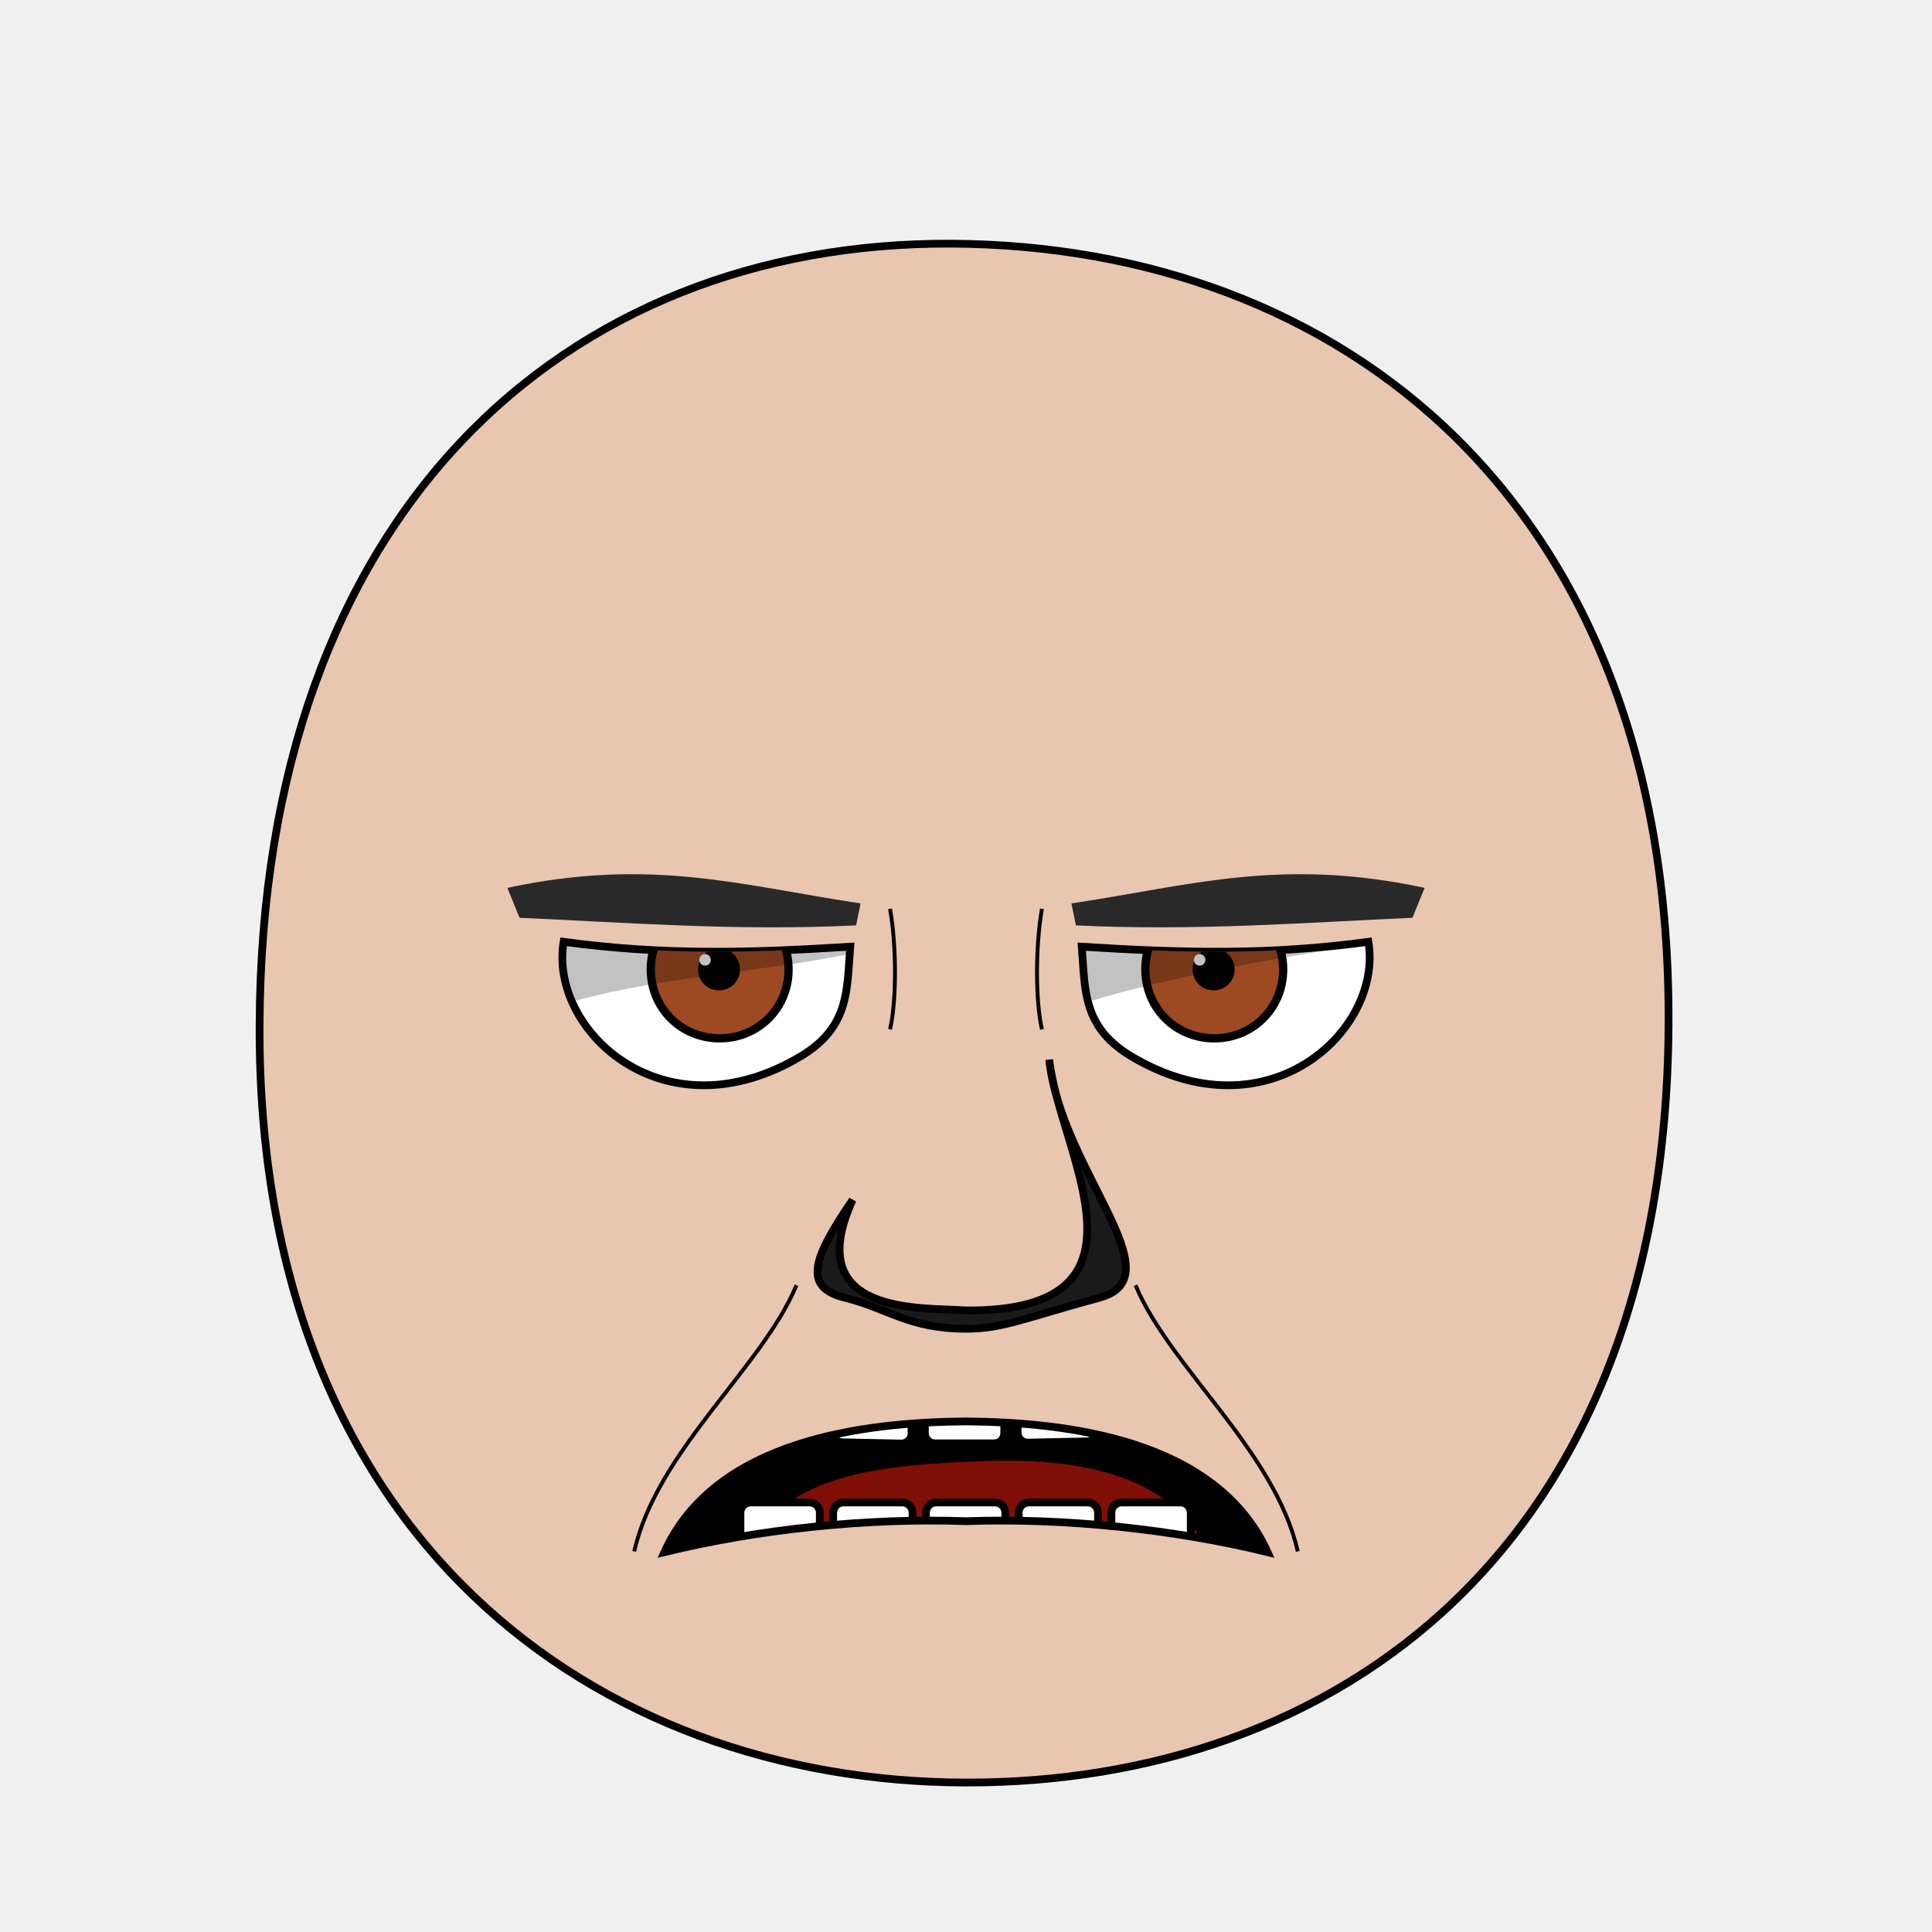
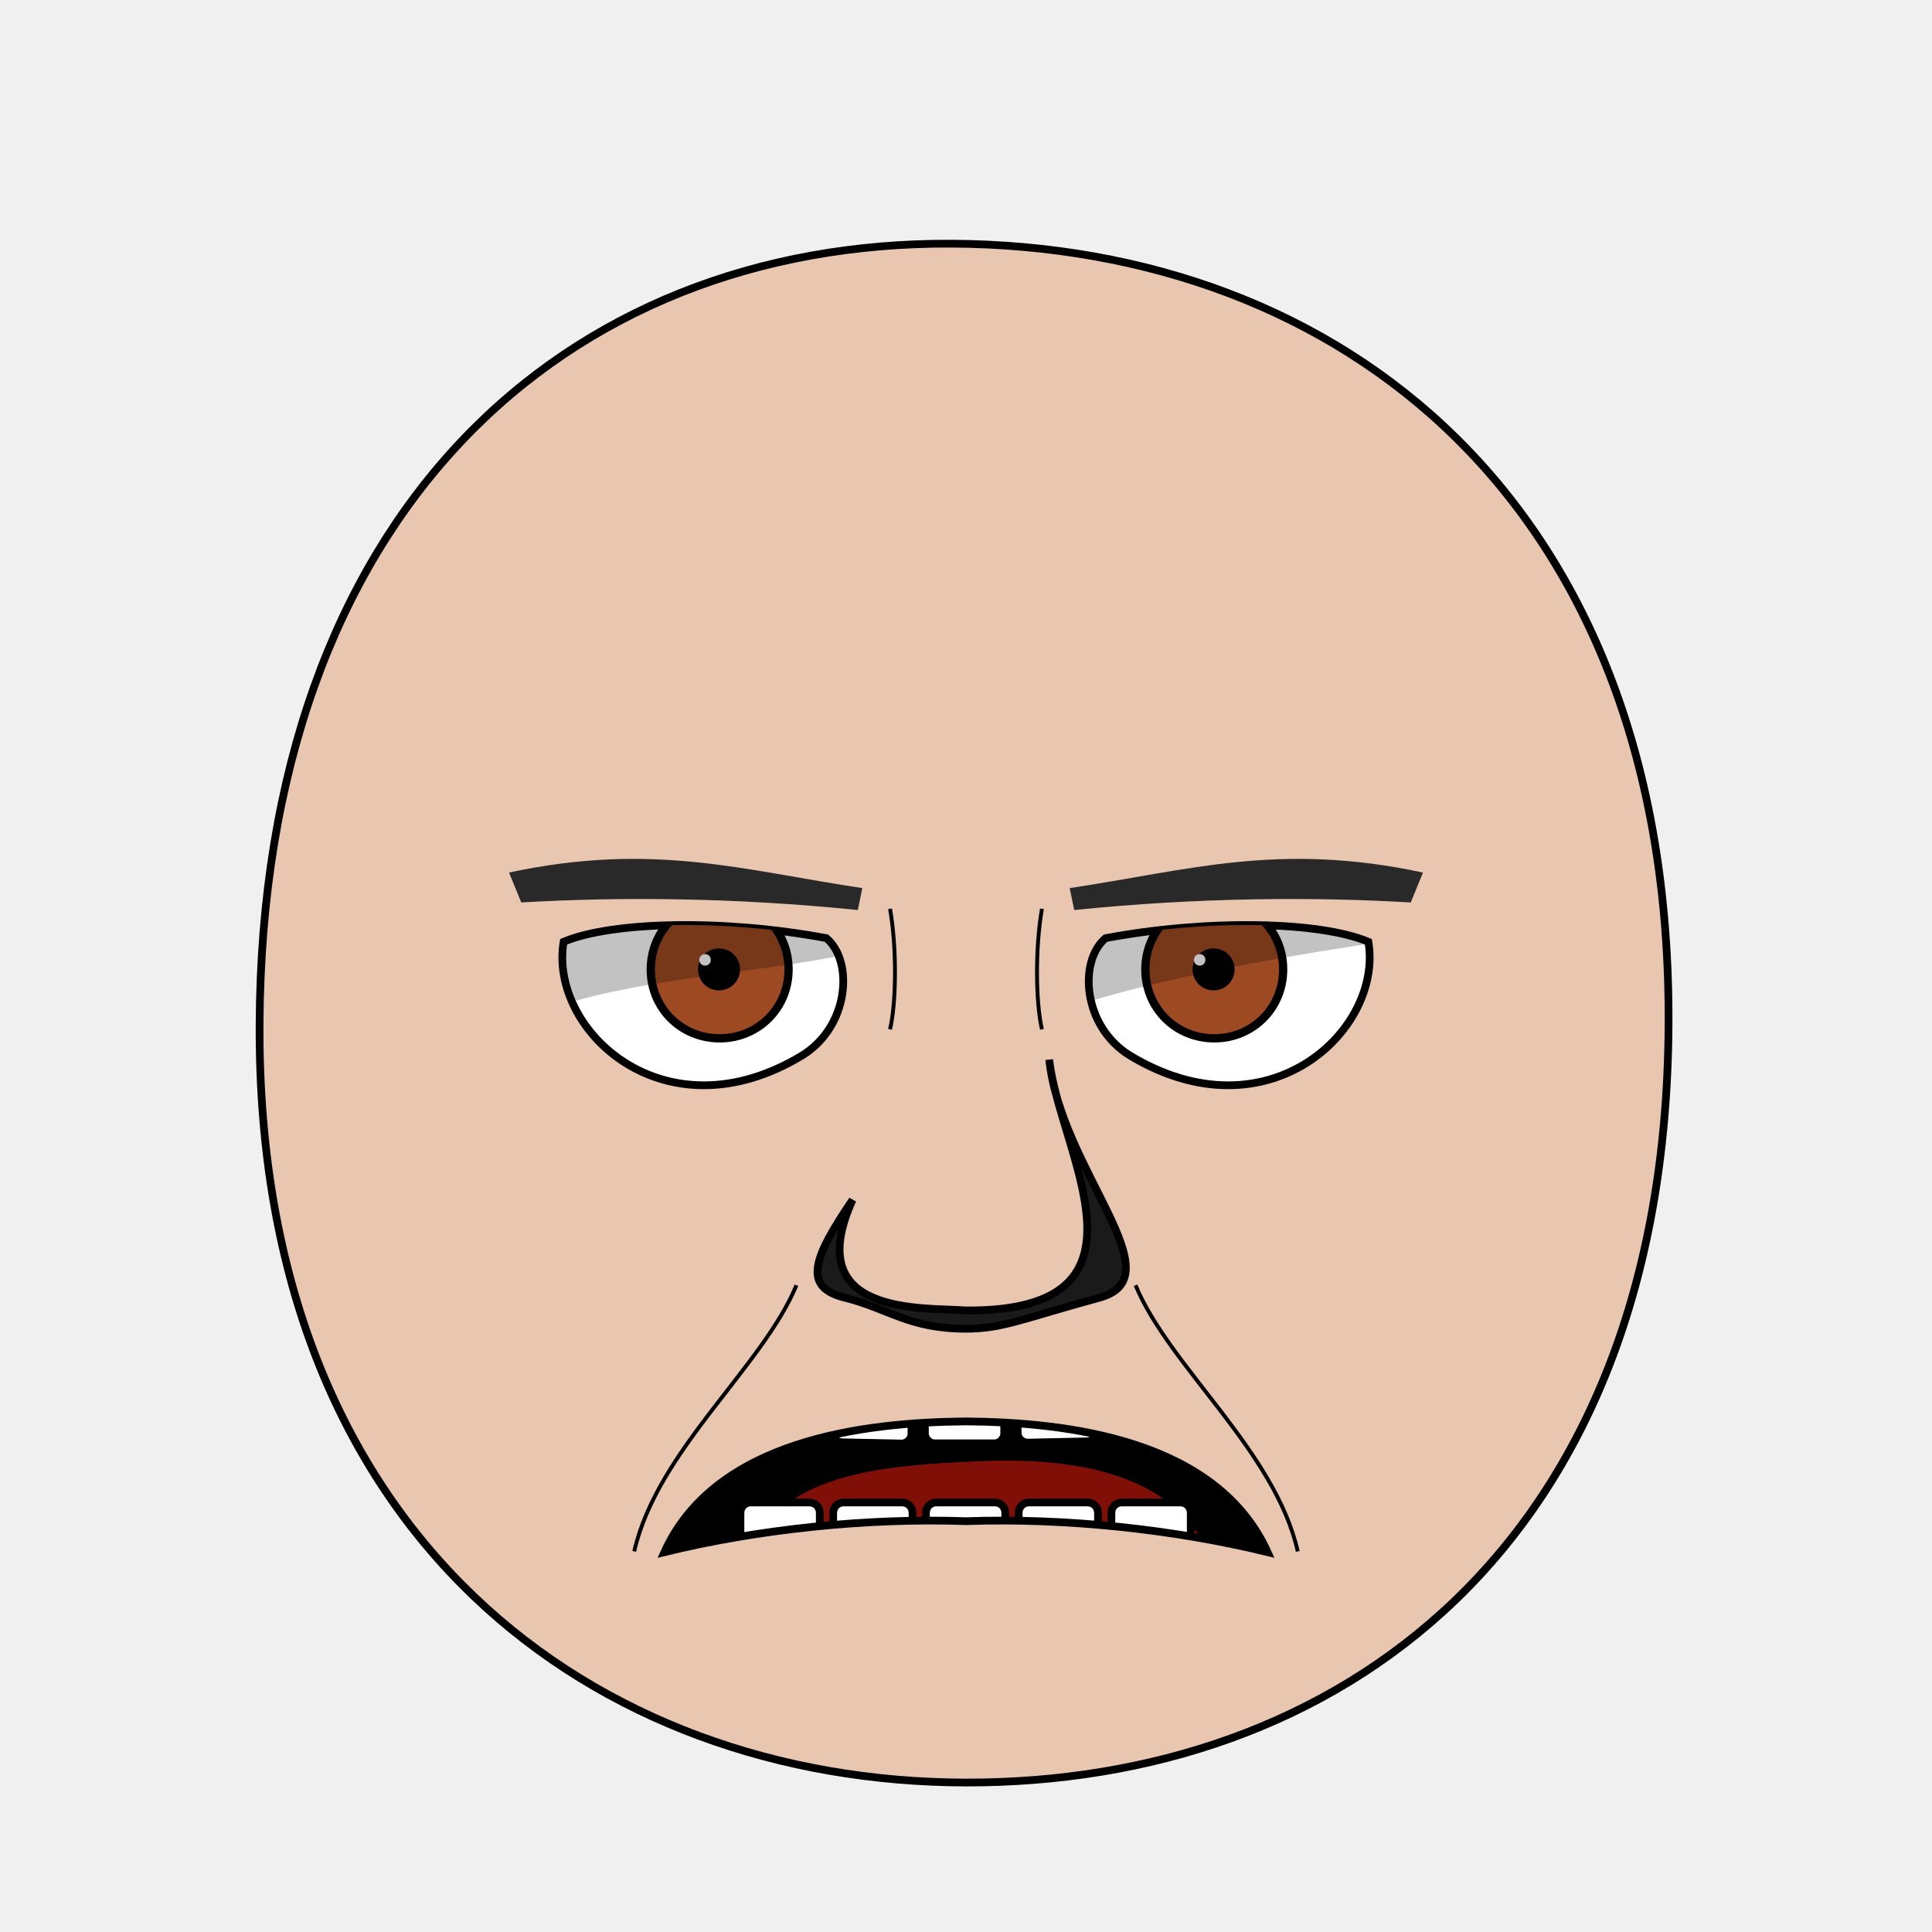
<svg xmlns="http://www.w3.org/2000/svg" xmlns:xlink="http://www.w3.org/1999/xlink" id="emoticon-front-view" viewBox="0 0 250 250" height="100%" width="100%" version="1.1">
  <defs id="defs">
    <clipPath id="clipPath-left-eye">
-       <use transform="matrix(1,0,0,1,0,0)" x="0" width="1" xlink:href="#left-eye-outline" height="1" y="0" id="use-left-eye-outline-1">
- </use>
+       <use transform="matrix(1,0,0,1,0,0)" x="0" width="1" xlink:href="#left-eye-outline" height="1" y="0" id="use-left-eye-outline-1" />
    </clipPath>
    <clipPath id="clipPath-right-eye">
-       <use transform="matrix(-1,0,0,1,250,0)" id="use-left-eye-outline-2" y="0" height="250" xlink:href="#left-eye-outline" width="250" x="0" morph="fixed">
- </use>
+       <use transform="matrix(-1,0,0,1,250,0)" id="use-left-eye-outline-2" y="0" height="250" xlink:href="#left-eye-outline" width="250" x="0" morph="fixed" />
    </clipPath>
    <clipPath id="clipPath-mouth" clipPathUnits="userSpaceOnUse">
-       <use transform="matrix(1,0,0,1,0,0)" height="250" y="0" x="0" xlink:href="#mouth-outline" id="use-mouth-outline" width="250">
- </use>
+       <use transform="matrix(1,0,0,1,0,0)" height="250" y="0" x="0" xlink:href="#mouth-outline" id="use-mouth-outline" width="250" />
    </clipPath>
  </defs>
  <g id="head">
-     <path d="M 124.98,230.66 C 172.77,230.75 215.51,200.57 215.91,132.64 216.3,64.72 173.26,31.81 123.18,31.53 73.1,31.24 33.88,66.28 33.59,132.64 33.3,199.01 77.19,230.57 124.98,230.66 Z" style="fill:#e9c6af;stroke:#000000;stroke-width:1" id="head-outline">
- </path>
+     <path d="M 124.98,230.66 C 172.77,230.75 215.51,200.57 215.91,132.64 216.3,64.72 173.26,31.81 123.18,31.53 73.1,31.24 33.88,66.28 33.59,132.64 33.3,199.01 77.19,230.57 124.98,230.66 Z" style="fill:#e9c6af;stroke:#000000;stroke-width:1" id="head-outline" />
  </g>
  <g id="left-eye">
-     <path d="M 110.02,122.5 C 109.58,128.1 109.92,132.79 103.81,136.57 85.98,147.36 71.01,133.32 72.93,121.87 85.81,123.61 96.87,123.33 110.02,122.5 Z" style="fill:#ffffff;stroke:#000000;stroke-width:1" id="left-eye-outline">
- </path>
+     <path d="m 106.938,121.399 c 3.523,2.958 2.982,11.391 -3.128,15.171 -17.83,10.79 -32.8,-3.25 -30.88,-14.7 6.275,-2.663 20.858,-2.943 34.008,-0.471 z" style="fill:#ffffff;stroke:#000000;stroke-width:1" id="left-eye-outline" />
    <g clip-path="url(#clipPath-left-eye)" id="left-eyeball">
      <g id="left-lens">
-         <path d="M 1,0.5 C 1,0.78 0.78,1 0.5,1 0.22,1 0,0.78 0,0.5 0,0.22 0.22,0 0.5,0 0.78,0 1,0.22 1,0.5 z" transform="matrix(17.83,0,0,17.83,84.21,116.53)" style="fill:#9d4922;stroke:#000000;stroke-width:0.06" id="iris" morph="relative">
- </path>
-         <path d="M 1,0.5 C 1,0.78 0.78,1 0.5,1 0.22,1 0,0.78 0,0.5 0,0.22 0.22,0 0.5,0 0.78,0 1,0.22 1,0.5 z" transform="matrix(4.64,0,0,4.64,90.72,123.12)" style="fill:#000000;stroke:#000000;stroke-width:0.17" id="pupil" morph="relative">
- </path>
-         <path d="M 1,0.5 C 1,0.78 0.78,1 0.5,1 0.22,1 0,0.78 0,0.5 0,0.22 0.22,0 0.5,0 0.78,0 1,0.22 1,0.5 z" transform="matrix(1.49,0,0,1.49,90.49,123.46)" style="fill:#ffffff;stroke:none" id="glare" morph="transform-only">
- </path>
+         <path d="M 1,0.5 C 1,0.78 0.78,1 0.5,1 0.22,1 0,0.78 0,0.5 0,0.22 0.22,0 0.5,0 0.78,0 1,0.22 1,0.5 z" transform="matrix(17.83,0,0,17.83,84.21,116.53)" style="fill:#9d4922;stroke:#000000;stroke-width:0.06" id="iris" morph="relative" />
+         <path d="M 1,0.5 C 1,0.78 0.78,1 0.5,1 0.22,1 0,0.78 0,0.5 0,0.22 0.22,0 0.5,0 0.78,0 1,0.22 1,0.5 z" transform="matrix(4.64,0,0,4.64,90.72,123.12)" style="fill:#000000;stroke:#000000;stroke-width:0.17" id="pupil" morph="relative" />
+         <path d="M 1,0.5 C 1,0.78 0.78,1 0.5,1 0.22,1 0,0.78 0,0.5 0,0.22 0.22,0 0.5,0 0.78,0 1,0.22 1,0.5 z" transform="matrix(1.49,0,0,1.49,90.49,123.46)" style="fill:#ffffff;stroke:none" id="glare" morph="transform-only" />
      </g>
-       <path d="M 50,75 125,75 125,118.99 C 100.04,129.47 71.79,121.99 50,142.9 Z" style="opacity:0.24;fill:#000000;stroke:#000000;stroke-width:0px" id="left-lid-shadow">
- </path>
+       <path d="M 50,75 125,75 125,118.99 C 100.04,129.47 71.79,121.99 50,142.9 Z" style="opacity:0.24;fill:#000000;stroke:#000000;stroke-width:0px" id="left-lid-shadow" />
    </g>
  </g>
  <g id="right-eye">
-     <use transform="matrix(-1,0,0,1,250,0)" id="right-eye-outline" y="0" height="250" xlink:href="#left-eye-outline" width="250" x="0" morph="fixed">
- </use>
+     <use transform="matrix(-1,0,0,1,250,0)" id="right-eye-outline" y="0" height="250" xlink:href="#left-eye-outline" width="250" x="0" morph="fixed" />
    <g clip-path="url(#clipPath-right-eye)" id="right-eyeball">
-       <use transform="matrix(1,0,0,1,64,0)" id="right-lens" y="0" height="1" xlink:href="#left-lens" width="1" x="0" morph="fixed">
- </use>
-       <path d="M 125,135.96 125,75 200,75 200,118.41 C 184.51,121.78 145.42,124.69 125,135.96 Z" style="opacity:0.24;fill:#000000;stroke:#000000;stroke-width:0px" id="right-lid-shadow">
- </path>
+       <use transform="matrix(1,0,0,1,64,0)" id="right-lens" y="0" height="1" xlink:href="#left-lens" width="1" x="0" morph="fixed" />
+       <path d="M 125,135.96 125,75 200,75 200,118.41 C 184.51,121.78 145.42,124.69 125,135.96 Z" style="opacity:0.24;fill:#000000;stroke:#000000;stroke-width:0px" id="right-lid-shadow" />
    </g>
  </g>
-   <path d="M 110.78,119.74 C 95.42,120.51 80.61,119.35 67.23,118.76 L 65.65,114.89 C 84.29,110.89 96,114.61 111.36,116.9 Z" style="fill:#292929;stroke-width:1" id="left-eye-brow">
- </path>
+   <path d="m 111,117.758 c -16.241,-1.652 -31.051,-1.711 -43.55,-0.98 l -1.58,-3.87 c 18.64,-4 30.35,-0.28 45.71,2.01 z" style="fill:#292929;stroke-width:1" id="left-eye-brow" />
  <g id="nose">
-     <path d="M 110.32,155.27 C 103.46,170.41 119.54,169.14 125,169.57 151.09,169.76 137.05,149.07 135.77,137.11 137.27,151.44 152.27,165.19 142.28,167.92 132.29,170.64 129.73,171.94 125,171.94 117.6,171.94 114.93,169.31 109.34,167.93 103.76,166.56 105.24,162.74 110.32,155.27 Z" style="fill:#1a1a1a;stroke:#000000;stroke-width:1" id="nose-outline">
- </path>
+     <path d="M 110.32,155.27 C 103.46,170.41 119.54,169.14 125,169.57 151.09,169.76 137.05,149.07 135.77,137.11 137.27,151.44 152.27,165.19 142.28,167.92 132.29,170.64 129.73,171.94 125,171.94 117.6,171.94 114.93,169.31 109.34,167.93 103.76,166.56 105.24,162.74 110.32,155.27 Z" style="fill:#1a1a1a;stroke:#000000;stroke-width:1" id="nose-outline" />
  </g>
-   <use transform="matrix(-1,0,0,1,250,0)" x="0" width="250" xlink:href="#left-eye-brow" height="250" y="0" id="right-eye-brow">
- </use>
+   <use transform="matrix(-1,0,0,1,250,0)" x="0" width="250" xlink:href="#left-eye-brow" height="250" y="0" id="right-eye-brow" />
  <g id="mouth">
    <g id="mouth-interior" clip-path="url(#clipPath-mouth)">
-       <rect style="fill:#000000;stroke:none" id="mouth-background" x="68.16" width="119.944" height="66.556" y="159.934">
- </rect>
-       <path d="M 94.84,211.42 C 94.51,191.12 110.73,189.74 126.96,189.07 144.51,188.36 158.42,193.11 158.42,211.42 137.23,211.42 116.04,211.42 94.84,211.42 Z" style="fill:#800f08;stroke:none" id="tongue">
- </path>
+       <rect style="fill:#000000;stroke:none" id="mouth-background" x="68.16" width="119.944" height="66.556" y="159.934" />
+       <path d="M 94.84,211.42 C 94.51,191.12 110.73,189.74 126.96,189.07 144.51,188.36 158.42,193.11 158.42,211.42 137.23,211.42 116.04,211.42 94.84,211.42 Z" style="fill:#800f08;stroke:none" id="tongue" />
      <g transform="matrix(1,0,0,1,0.5,-0.68)" morph="fix-children" id="upper-teeth">
-         <rect width="10.356" x="96.362" ry="1.325" transform="matrix(0.991225,0.1321854,0,1,0,0)" rx="1.336" y="158.085" height="15.123" id="tooth-02" style="fill:#ffffff;fill-opacity:1;stroke:#000000;stroke-width:1.004;stroke-opacity:1">
- </rect>
-         <rect rx="1.325" y="169.917" height="15.123" transform="matrix(0.999781,0.02092668,0,1,0,0)" id="tooth-03" width="10.267" x="107.205" ry="1.325" style="fill:#ffffff;fill-opacity:1;stroke:#000000;stroke-width:1;stroke-opacity:1">
- </rect>
-         <rect width="10.265" x="119.182" ry="1.325" rx="1.325" y="172.327" height="15.123" id="tooth-04" style="fill:#ffffff;fill-opacity:1;stroke:#000000;stroke-opacity:1">
- </rect>
-         <rect rx="1.325" y="175.003" height="15.123" transform="matrix(0.999781,-0.02092669,0,1,0,0)" id="tooth-05" width="10.267" x="131.211" ry="1.325" style="fill:#ffffff;fill-opacity:1;stroke:#000000;stroke-width:1;stroke-opacity:1">
- </rect>
-         <rect width="10.394" x="144.894" ry="1.325" transform="matrix(0.9876076,-0.1569434,0,1,0,0)" rx="1.341" y="194.778" height="15.123" id="tooth-06" style="fill:#ffffff;fill-opacity:1;stroke:#000000;stroke-width:1.006;stroke-opacity:1">
- </rect>
+         <rect width="10.356" x="96.362" ry="1.325" transform="matrix(0.991225,0.1321854,0,1,0,0)" rx="1.336" y="158.085" height="15.123" id="tooth-02" style="fill:#ffffff;fill-opacity:1;stroke:#000000;stroke-width:1.004;stroke-opacity:1" />
+         <rect rx="1.325" y="169.917" height="15.123" transform="matrix(0.999781,0.02092668,0,1,0,0)" id="tooth-03" width="10.267" x="107.205" ry="1.325" style="fill:#ffffff;fill-opacity:1;stroke:#000000;stroke-width:1;stroke-opacity:1" />
+         <rect width="10.265" x="119.182" ry="1.325" rx="1.325" y="172.327" height="15.123" id="tooth-04" style="fill:#ffffff;fill-opacity:1;stroke:#000000;stroke-opacity:1" />
+         <rect rx="1.325" y="175.003" height="15.123" transform="matrix(0.999781,-0.02092669,0,1,0,0)" id="tooth-05" width="10.267" x="131.211" ry="1.325" style="fill:#ffffff;fill-opacity:1;stroke:#000000;stroke-width:1;stroke-opacity:1" />
+         <rect width="10.394" x="144.894" ry="1.325" transform="matrix(0.9876076,-0.1569434,0,1,0,0)" rx="1.341" y="194.778" height="15.123" id="tooth-06" style="fill:#ffffff;fill-opacity:1;stroke:#000000;stroke-width:1.006;stroke-opacity:1" />
      </g>
      <g transform="matrix(1,0,0,1,0.5,22.33)" id="lower-teeth" morph="fix-children">
-         <rect style="fill:#ffffff;fill-opacity:1;stroke:#000000;stroke-opacity:1" ry="1.325" x="95.315" width="10.265" id="tooth-09" height="15.123" y="172.091" rx="1.325">
- </rect>
-         <rect style="fill:#ffffff;fill-opacity:1;stroke:#000000;stroke-opacity:1" id="tooth-10" height="15.123" y="172.091" rx="1.325" ry="1.325" x="107.315" width="10.265">
- </rect>
-         <rect style="fill:#ffffff;fill-opacity:1;stroke:#000000;stroke-opacity:1" ry="1.325" x="119.315" width="10.265" id="tooth-11" height="15.123" y="172.091" rx="1.325">
- </rect>
-         <rect style="fill:#ffffff;fill-opacity:1;stroke:#000000;stroke-opacity:1" id="tooth-12" height="15.123" y="172.091" rx="1.325" ry="1.325" x="131.315" width="10.265">
- </rect>
-         <rect style="fill:#ffffff;fill-opacity:1;stroke:#000000;stroke-opacity:1" ry="1.325" x="143.315" width="10.265" id="tooth-13" height="15.123" y="172.091" rx="1.325">
- </rect>
+         <rect style="fill:#ffffff;fill-opacity:1;stroke:#000000;stroke-opacity:1" ry="1.325" x="95.315" width="10.265" id="tooth-09" height="15.123" y="172.091" rx="1.325" />
+         <rect style="fill:#ffffff;fill-opacity:1;stroke:#000000;stroke-opacity:1" id="tooth-10" height="15.123" y="172.091" rx="1.325" ry="1.325" x="107.315" width="10.265" />
+         <rect style="fill:#ffffff;fill-opacity:1;stroke:#000000;stroke-opacity:1" ry="1.325" x="119.315" width="10.265" id="tooth-11" height="15.123" y="172.091" rx="1.325" />
+         <rect style="fill:#ffffff;fill-opacity:1;stroke:#000000;stroke-opacity:1" id="tooth-12" height="15.123" y="172.091" rx="1.325" ry="1.325" x="131.315" width="10.265" />
+         <rect style="fill:#ffffff;fill-opacity:1;stroke:#000000;stroke-opacity:1" ry="1.325" x="143.315" width="10.265" id="tooth-13" height="15.123" y="172.091" rx="1.325" />
      </g>
    </g>
-     <path style="fill:none;stroke:#000000;stroke-width:1px" d="M 164.03,200.85 C 151.94,197.89 137.81,196.39 125,196.84 112.19,196.39 98.06,197.89 85.97,200.85 92.56,186.31 111.81,184.04 125,183.93 138.19,184.04 157.44,186.31 164.03,200.85 Z" id="mouth-outline">
- </path>
+     <path style="fill:none;stroke:#000000;stroke-width:1px" d="M 164.03,200.85 C 151.94,197.89 137.81,196.39 125,196.84 112.19,196.39 98.06,197.89 85.97,200.85 92.56,186.31 111.81,184.04 125,183.93 138.19,184.04 157.44,186.31 164.03,200.85 Z" id="mouth-outline" />
  </g>
  <g id="wrinkles">
-     <path d="M 115.17,117.6 C 116.05,122.56 116,129.68 115.17,133.2" style="fill:none;stroke:#000000;stroke-width:0.5" id="wrinkle-left-brow">
- </path>
-     <path d="M 82.07,200.75 C 85.02,187.71 98.67,176.9 103.06,166.31" style="fill:none;stroke:#000000;stroke-width:0.5" id="wrinkle-left-cheek">
- </path>
-     <use transform="matrix(-1,0,0,1,250,0)" morph="fixed" height="250" y="0" x="0" xlink:href="#wrinkle-left-brow" id="wrinkle-right-brow" width="250">
- </use>
-     <use transform="matrix(-1,0,0,1,250,0)" morph="fixed" height="250" y="0" x="0" xlink:href="#wrinkle-left-cheek" id="wrinkle-right-cheek" width="250">
- </use>
+     <path d="M 115.17,117.6 C 116.05,122.56 116,129.68 115.17,133.2" style="fill:none;stroke:#000000;stroke-width:0.5" id="wrinkle-left-brow" />
+     <path d="M 82.07,200.75 C 85.02,187.71 98.67,176.9 103.06,166.31" style="fill:none;stroke:#000000;stroke-width:0.5" id="wrinkle-left-cheek" />
+     <use transform="matrix(-1,0,0,1,250,0)" morph="fixed" height="250" y="0" x="0" xlink:href="#wrinkle-left-brow" id="wrinkle-right-brow" width="250" />
+     <use transform="matrix(-1,0,0,1,250,0)" morph="fixed" height="250" y="0" x="0" xlink:href="#wrinkle-left-cheek" id="wrinkle-right-cheek" width="250" />
  </g>
</svg>
